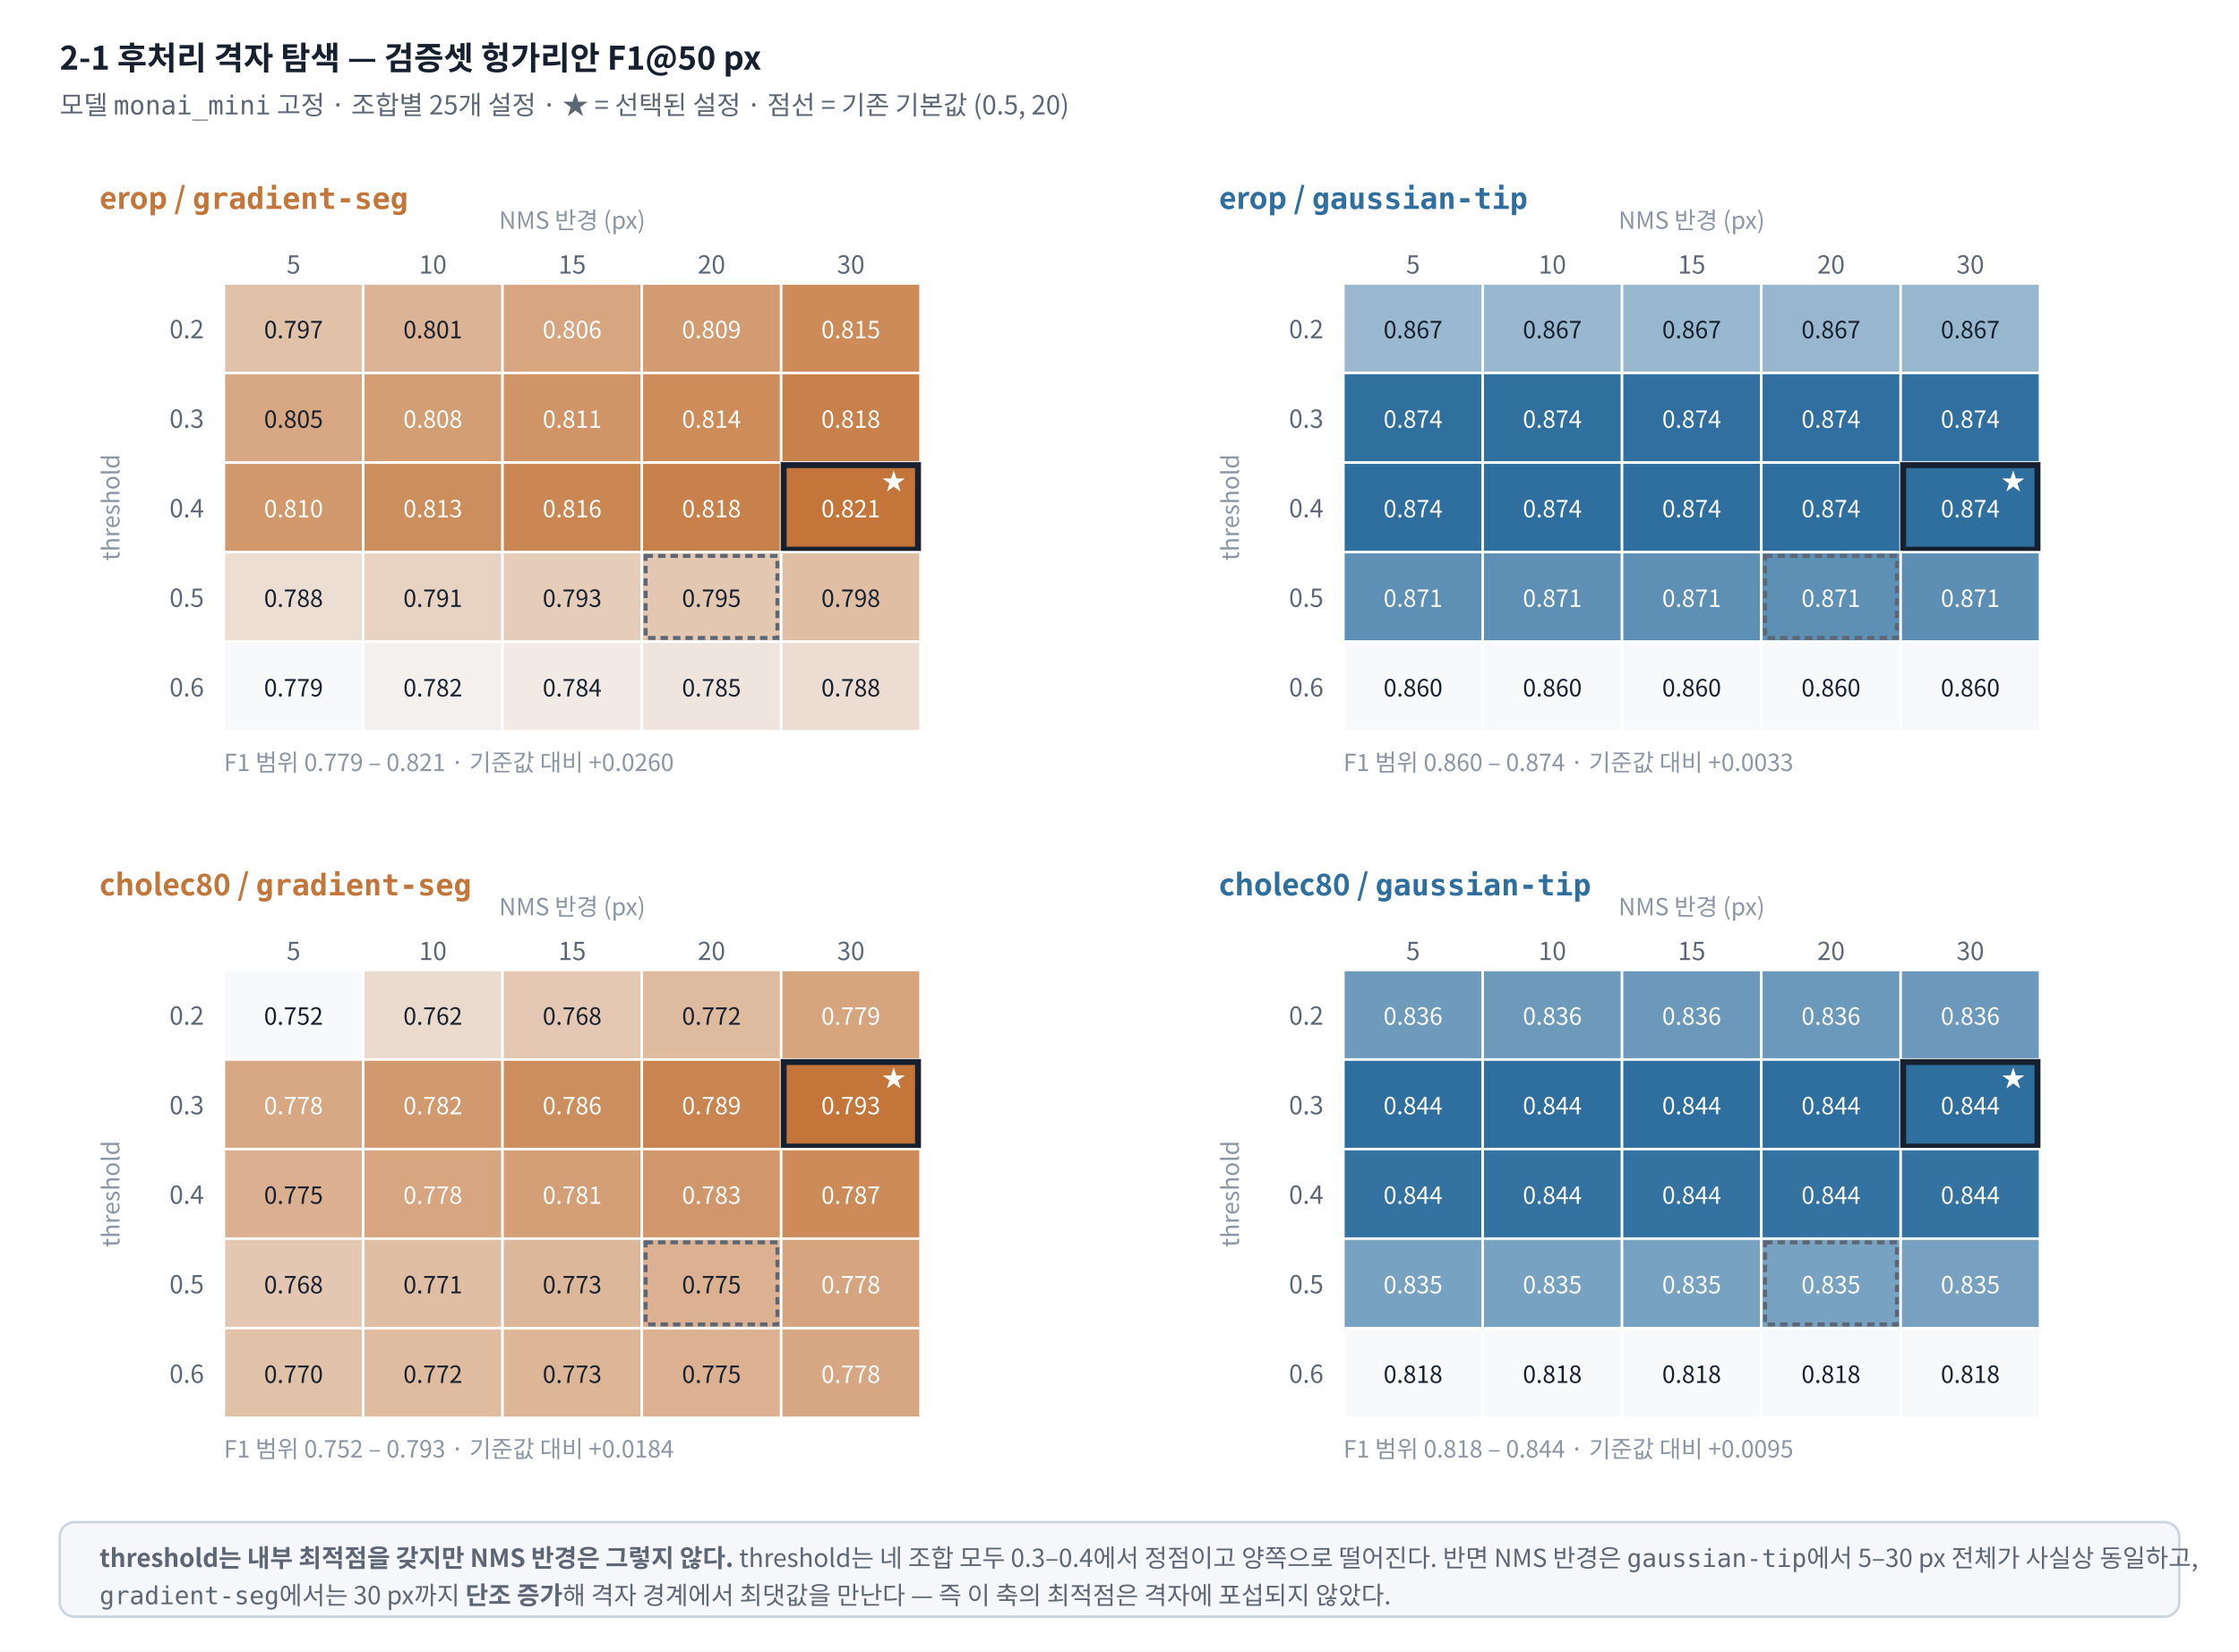
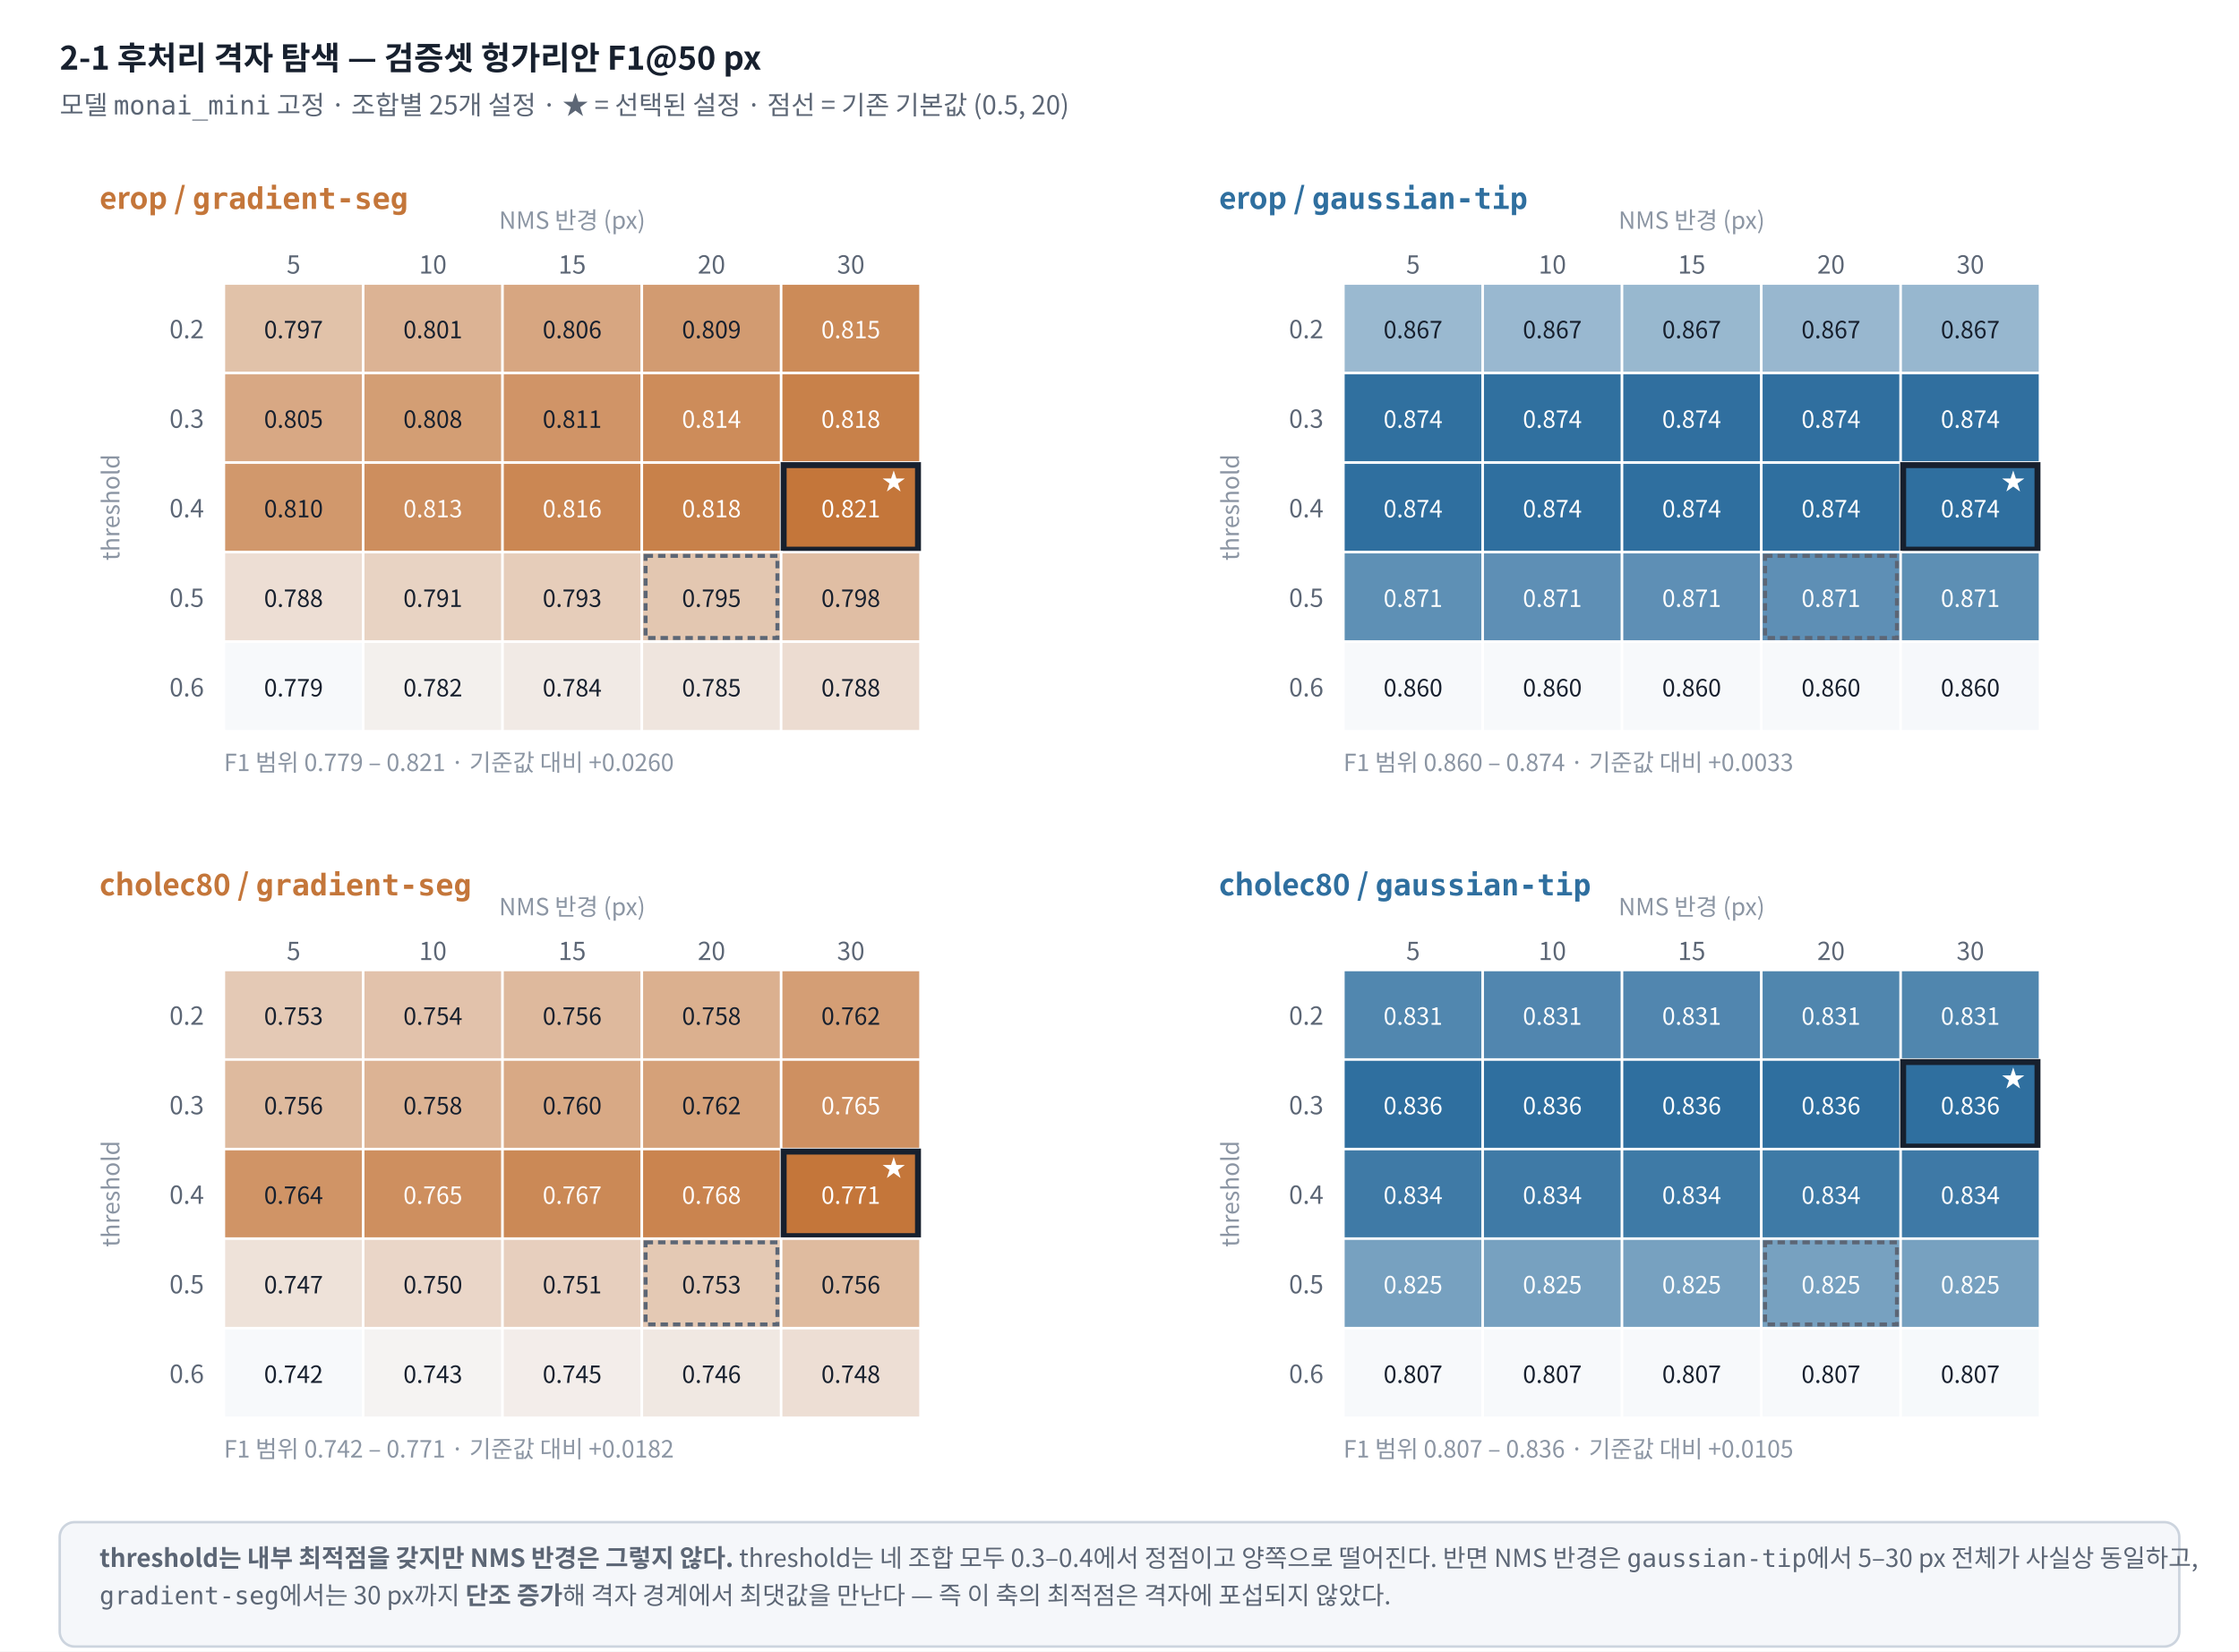
<svg xmlns="http://www.w3.org/2000/svg" width="900" height="664" viewBox="0 0 900 664" role="img" aria-label="threshold와 NMS 반경 격자에서의 검증셋 헝가리안 F1@50px 히트맵">
  <style>
    .t{font-family:'Noto Sans CJK KR','NanumGothic','Noto Sans CJK JP',sans-serif}
    .m{font-family:'D2Coding','DejaVu Sans Mono',monospace}
    .ti{font-size:13px;font-weight:700;fill:#17202e}
    .su{font-size:10.5px;fill:#5c6675}
    .ph{font-size:12px;font-weight:700}
    .ax{font-size:10px;fill:#5c6675}
    .axt{font-size:9.5px;fill:#8b95a3}
    .cv{font-size:9.5px}
+     .lb{font-size:10px;fill:#17202e}
+     .vl{font-size:9.5px;fill:#5c6675}
+     .dl{font-size:10px;font-weight:700}
    .note{font-size:10px;fill:#5c6675}
  </style>
  <rect width="900" height="664" fill="#ffffff" />
  <text x="24" y="28" class="t ti">2-1 후처리 격자 탐색 — 검증셋 헝가리안 F1@50 px</text>
  <text x="24" y="46" class="t su">모델 <tspan class="m" font-size="10.5">monai_mini</tspan> 고정 · 조합별 25개 설정 · ★ = 선택된 설정 · 점선 = 기존 기본값 (0.5, 20)</text>
  <text x="40" y="84" class="t ph" fill="#c4763a">erop / <tspan class="m" font-size="12">gradient-seg</tspan>
  </text>
  <text x="230" y="92" class="t axt" text-anchor="middle">NMS 반경 (px)</text>
  <text x="118" y="110" class="t ax" text-anchor="middle">5</text>
  <text x="174" y="110" class="t ax" text-anchor="middle">10</text>
  <text x="230" y="110" class="t ax" text-anchor="middle">15</text>
  <text x="286" y="110" class="t ax" text-anchor="middle">20</text>
  <text x="342" y="110" class="t ax" text-anchor="middle">30</text>
  <text x="82" y="136" class="t ax" text-anchor="end">0.2</text>
  <rect x="90" y="114" width="56" height="36" fill="#e1c2a9" stroke="#ffffff" />
  <text x="118" y="136" class="t cv" fill="#17202e" text-anchor="middle">0.797</text>
  <rect x="146" y="114" width="56" height="36" fill="#dcb394" stroke="#ffffff" />
  <text x="174" y="136" class="t cv" fill="#17202e" text-anchor="middle">0.801</text>
  <rect x="202" y="114" width="56" height="36" fill="#d7a681" stroke="#ffffff" />
-   <text x="230" y="136" class="t cv" fill="#ffffff" text-anchor="middle">0.806</text>
+   <text x="230" y="136" class="t cv" fill="#17202e" text-anchor="middle">0.806</text>
  <rect x="258" y="114" width="56" height="36" fill="#d29b71" stroke="#ffffff" />
-   <text x="286" y="136" class="t cv" fill="#ffffff" text-anchor="middle">0.809</text>
+   <text x="286" y="136" class="t cv" fill="#17202e" text-anchor="middle">0.809</text>
  <rect x="314" y="114" width="56" height="36" fill="#cc8b58" stroke="#ffffff" />
  <text x="342" y="136" class="t cv" fill="#ffffff" text-anchor="middle">0.815</text>
  <text x="82" y="172" class="t ax" text-anchor="end">0.3</text>
  <rect x="90" y="150" width="56" height="36" fill="#d8a884" stroke="#ffffff" />
  <text x="118" y="172" class="t cv" fill="#17202e" text-anchor="middle">0.805</text>
  <rect x="146" y="150" width="56" height="36" fill="#d39e74" stroke="#ffffff" />
-   <text x="174" y="172" class="t cv" fill="#ffffff" text-anchor="middle">0.808</text>
+   <text x="174" y="172" class="t cv" fill="#17202e" text-anchor="middle">0.808</text>
  <rect x="202" y="150" width="56" height="36" fill="#d09467" stroke="#ffffff" />
-   <text x="230" y="172" class="t cv" fill="#ffffff" text-anchor="middle">0.811</text>
+   <text x="230" y="172" class="t cv" fill="#17202e" text-anchor="middle">0.811</text>
  <rect x="258" y="150" width="56" height="36" fill="#cd8c5a" stroke="#ffffff" />
  <text x="286" y="172" class="t cv" fill="#ffffff" text-anchor="middle">0.814</text>
  <rect x="314" y="150" width="56" height="36" fill="#c8814a" stroke="#ffffff" />
  <text x="342" y="172" class="t cv" fill="#ffffff" text-anchor="middle">0.818</text>
  <text x="82" y="208" class="t ax" text-anchor="end">0.4</text>
  <rect x="90" y="186" width="56" height="36" fill="#d1986c" stroke="#ffffff" />
-   <text x="118" y="208" class="t cv" fill="#ffffff" text-anchor="middle">0.810</text>
+   <text x="118" y="208" class="t cv" fill="#17202e" text-anchor="middle">0.810</text>
  <rect x="146" y="186" width="56" height="36" fill="#cd8e5e" stroke="#ffffff" />
  <text x="174" y="208" class="t cv" fill="#ffffff" text-anchor="middle">0.813</text>
  <rect x="202" y="186" width="56" height="36" fill="#cb8753" stroke="#ffffff" />
  <text x="230" y="208" class="t cv" fill="#ffffff" text-anchor="middle">0.816</text>
  <rect x="258" y="186" width="56" height="36" fill="#c8814a" stroke="#ffffff" />
  <text x="286" y="208" class="t cv" fill="#ffffff" text-anchor="middle">0.818</text>
  <rect x="314" y="186" width="56" height="36" fill="#c4763a" stroke="#ffffff" />
  <text x="342" y="208" class="t cv" fill="#ffffff" text-anchor="middle">0.821</text>
  <rect x="315" y="187" width="54" height="34" fill="none" stroke="#17202e" stroke-width="2.4" />
  <text x="364" y="197" class="t cv" fill="#ffffff" text-anchor="end">★</text>
  <text x="82" y="244" class="t ax" text-anchor="end">0.5</text>
  <rect x="90" y="222" width="56" height="36" fill="#edded4" stroke="#ffffff" />
  <text x="118" y="244" class="t cv" fill="#17202e" text-anchor="middle">0.788</text>
  <rect x="146" y="222" width="56" height="36" fill="#e8d3c3" stroke="#ffffff" />
  <text x="174" y="244" class="t cv" fill="#17202e" text-anchor="middle">0.791</text>
  <rect x="202" y="222" width="56" height="36" fill="#e6cdba" stroke="#ffffff" />
  <text x="230" y="244" class="t cv" fill="#17202e" text-anchor="middle">0.793</text>
  <rect x="258" y="222" width="56" height="36" fill="#e3c7b1" stroke="#ffffff" />
  <text x="286" y="244" class="t cv" fill="#17202e" text-anchor="middle">0.795</text>
  <rect x="259.5" y="223.5" width="53" height="33" fill="none" stroke="#5c6675" stroke-width="1.6" stroke-dasharray="3 2" />
  <rect x="314" y="222" width="56" height="36" fill="#e0bea4" stroke="#ffffff" />
  <text x="342" y="244" class="t cv" fill="#17202e" text-anchor="middle">0.798</text>
  <text x="82" y="280" class="t ax" text-anchor="end">0.6</text>
  <rect x="90" y="258" width="56" height="36" fill="#f7f9fb" stroke="#ffffff" />
  <text x="118" y="280" class="t cv" fill="#17202e" text-anchor="middle">0.779</text>
  <rect x="146" y="258" width="56" height="36" fill="#f3f0ed" stroke="#ffffff" />
  <text x="174" y="280" class="t cv" fill="#17202e" text-anchor="middle">0.782</text>
  <rect x="202" y="258" width="56" height="36" fill="#f1eae5" stroke="#ffffff" />
  <text x="230" y="280" class="t cv" fill="#17202e" text-anchor="middle">0.784</text>
  <rect x="258" y="258" width="56" height="36" fill="#efe5de" stroke="#ffffff" />
  <text x="286" y="280" class="t cv" fill="#17202e" text-anchor="middle">0.785</text>
  <rect x="314" y="258" width="56" height="36" fill="#ecdcd1" stroke="#ffffff" />
  <text x="342" y="280" class="t cv" fill="#17202e" text-anchor="middle">0.788</text>
  <text x="48" y="204" class="t axt" text-anchor="middle" transform="rotate(-90 48 204)">threshold</text>
  <text x="90" y="310" class="t axt">F1 범위 0.779 – 0.821  ·  기준값 대비 +0.0260</text>
  <text x="490" y="84" class="t ph" fill="#2f6f9f">erop / <tspan class="m" font-size="12">gaussian-tip</tspan>
  </text>
  <text x="680" y="92" class="t axt" text-anchor="middle">NMS 반경 (px)</text>
  <text x="568" y="110" class="t ax" text-anchor="middle">5</text>
  <text x="624" y="110" class="t ax" text-anchor="middle">10</text>
  <text x="680" y="110" class="t ax" text-anchor="middle">15</text>
  <text x="736" y="110" class="t ax" text-anchor="middle">20</text>
  <text x="792" y="110" class="t ax" text-anchor="middle">30</text>
  <text x="532" y="136" class="t ax" text-anchor="end">0.2</text>
  <rect x="540" y="114" width="56" height="36" fill="#9ab9d0" stroke="#ffffff" />
  <text x="568" y="136" class="t cv" fill="#17202e" text-anchor="middle">0.867</text>
  <rect x="596" y="114" width="56" height="36" fill="#99b8d0" stroke="#ffffff" />
  <text x="624" y="136" class="t cv" fill="#17202e" text-anchor="middle">0.867</text>
  <rect x="652" y="114" width="56" height="36" fill="#98b8cf" stroke="#ffffff" />
  <text x="680" y="136" class="t cv" fill="#17202e" text-anchor="middle">0.867</text>
  <rect x="708" y="114" width="56" height="36" fill="#98b7cf" stroke="#ffffff" />
  <text x="736" y="136" class="t cv" fill="#17202e" text-anchor="middle">0.867</text>
  <rect x="764" y="114" width="56" height="36" fill="#97b7cf" stroke="#ffffff" />
  <text x="792" y="136" class="t cv" fill="#17202e" text-anchor="middle">0.867</text>
  <text x="532" y="172" class="t ax" text-anchor="end">0.3</text>
  <rect x="540" y="150" width="56" height="36" fill="#30709f" stroke="#ffffff" />
  <text x="568" y="172" class="t cv" fill="#ffffff" text-anchor="middle">0.874</text>
  <rect x="596" y="150" width="56" height="36" fill="#30709f" stroke="#ffffff" />
  <text x="624" y="172" class="t cv" fill="#ffffff" text-anchor="middle">0.874</text>
  <rect x="652" y="150" width="56" height="36" fill="#306f9f" stroke="#ffffff" />
  <text x="680" y="172" class="t cv" fill="#ffffff" text-anchor="middle">0.874</text>
  <rect x="708" y="150" width="56" height="36" fill="#306f9f" stroke="#ffffff" />
  <text x="736" y="172" class="t cv" fill="#ffffff" text-anchor="middle">0.874</text>
  <rect x="764" y="150" width="56" height="36" fill="#306f9f" stroke="#ffffff" />
  <text x="792" y="172" class="t cv" fill="#ffffff" text-anchor="middle">0.874</text>
  <text x="532" y="208" class="t ax" text-anchor="end">0.4</text>
  <rect x="540" y="186" width="56" height="36" fill="#2f6f9f" stroke="#ffffff" />
  <text x="568" y="208" class="t cv" fill="#ffffff" text-anchor="middle">0.874</text>
  <rect x="596" y="186" width="56" height="36" fill="#2f6f9f" stroke="#ffffff" />
  <text x="624" y="208" class="t cv" fill="#ffffff" text-anchor="middle">0.874</text>
  <rect x="652" y="186" width="56" height="36" fill="#2f6f9f" stroke="#ffffff" />
  <text x="680" y="208" class="t cv" fill="#ffffff" text-anchor="middle">0.874</text>
  <rect x="708" y="186" width="56" height="36" fill="#2f6f9f" stroke="#ffffff" />
  <text x="736" y="208" class="t cv" fill="#ffffff" text-anchor="middle">0.874</text>
  <rect x="764" y="186" width="56" height="36" fill="#2f6f9f" stroke="#ffffff" />
  <text x="792" y="208" class="t cv" fill="#ffffff" text-anchor="middle">0.874</text>
  <rect x="765" y="187" width="54" height="34" fill="none" stroke="#17202e" stroke-width="2.4" />
  <text x="814" y="197" class="t cv" fill="#ffffff" text-anchor="end">★</text>
  <text x="532" y="244" class="t ax" text-anchor="end">0.5</text>
  <rect x="540" y="222" width="56" height="36" fill="#5e90b5" stroke="#ffffff" />
  <text x="568" y="244" class="t cv" fill="#ffffff" text-anchor="middle">0.871</text>
  <rect x="596" y="222" width="56" height="36" fill="#5e8fb5" stroke="#ffffff" />
  <text x="624" y="244" class="t cv" fill="#ffffff" text-anchor="middle">0.871</text>
  <rect x="652" y="222" width="56" height="36" fill="#5e8fb5" stroke="#ffffff" />
  <text x="680" y="244" class="t cv" fill="#ffffff" text-anchor="middle">0.871</text>
  <rect x="708" y="222" width="56" height="36" fill="#5e8fb5" stroke="#ffffff" />
  <text x="736" y="244" class="t cv" fill="#ffffff" text-anchor="middle">0.871</text>
  <rect x="709.5" y="223.5" width="53" height="33" fill="none" stroke="#5c6675" stroke-width="1.6" stroke-dasharray="3 2" />
  <rect x="764" y="222" width="56" height="36" fill="#5d8fb4" stroke="#ffffff" />
  <text x="792" y="244" class="t cv" fill="#ffffff" text-anchor="middle">0.871</text>
  <text x="532" y="280" class="t ax" text-anchor="end">0.6</text>
  <rect x="540" y="258" width="56" height="36" fill="#f7f9fb" stroke="#ffffff" />
  <text x="568" y="280" class="t cv" fill="#17202e" text-anchor="middle">0.860</text>
  <rect x="596" y="258" width="56" height="36" fill="#f7f9fb" stroke="#ffffff" />
  <text x="624" y="280" class="t cv" fill="#17202e" text-anchor="middle">0.860</text>
  <rect x="652" y="258" width="56" height="36" fill="#f7f9fb" stroke="#ffffff" />
  <text x="680" y="280" class="t cv" fill="#17202e" text-anchor="middle">0.860</text>
  <rect x="708" y="258" width="56" height="36" fill="#f7f9fb" stroke="#ffffff" />
  <text x="736" y="280" class="t cv" fill="#17202e" text-anchor="middle">0.860</text>
  <rect x="764" y="258" width="56" height="36" fill="#f6f8fb" stroke="#ffffff" />
  <text x="792" y="280" class="t cv" fill="#17202e" text-anchor="middle">0.860</text>
  <text x="498" y="204" class="t axt" text-anchor="middle" transform="rotate(-90 498 204)">threshold</text>
  <text x="540" y="310" class="t axt">F1 범위 0.860 – 0.874  ·  기준값 대비 +0.0033</text>
  <text x="40" y="360" class="t ph" fill="#c4763a">cholec80 / <tspan class="m" font-size="12">gradient-seg</tspan>
  </text>
  <text x="230" y="368" class="t axt" text-anchor="middle">NMS 반경 (px)</text>
  <text x="118" y="386" class="t ax" text-anchor="middle">5</text>
  <text x="174" y="386" class="t ax" text-anchor="middle">10</text>
  <text x="230" y="386" class="t ax" text-anchor="middle">15</text>
  <text x="286" y="386" class="t ax" text-anchor="middle">20</text>
  <text x="342" y="386" class="t ax" text-anchor="middle">30</text>
  <text x="82" y="412" class="t ax" text-anchor="end">0.2</text>
-   <rect x="90" y="390" width="56" height="36" fill="#f7f9fb" stroke="#ffffff" />
-   <text x="118" y="412" class="t cv" fill="#17202e" text-anchor="middle">0.752</text>
-   <rect x="146" y="390" width="56" height="36" fill="#ebdbce" stroke="#ffffff" />
-   <text x="174" y="412" class="t cv" fill="#17202e" text-anchor="middle">0.762</text>
-   <rect x="202" y="390" width="56" height="36" fill="#e4c8b3" stroke="#ffffff" />
-   <text x="230" y="412" class="t cv" fill="#17202e" text-anchor="middle">0.768</text>
-   <rect x="258" y="390" width="56" height="36" fill="#deba9e" stroke="#ffffff" />
-   <text x="286" y="412" class="t cv" fill="#17202e" text-anchor="middle">0.772</text>
-   <rect x="314" y="390" width="56" height="36" fill="#d6a47d" stroke="#ffffff" />
-   <text x="342" y="412" class="t cv" fill="#ffffff" text-anchor="middle">0.779</text>
+   <rect x="90" y="390" width="56" height="36" fill="#e4c9b5" stroke="#ffffff" />
+   <text x="118" y="412" class="t cv" fill="#17202e" text-anchor="middle">0.753</text>
+   <rect x="146" y="390" width="56" height="36" fill="#e2c2ab" stroke="#ffffff" />
+   <text x="174" y="412" class="t cv" fill="#17202e" text-anchor="middle">0.754</text>
+   <rect x="202" y="390" width="56" height="36" fill="#deb99d" stroke="#ffffff" />
+   <text x="230" y="412" class="t cv" fill="#17202e" text-anchor="middle">0.756</text>
+   <rect x="258" y="390" width="56" height="36" fill="#dbb08f" stroke="#ffffff" />
+   <text x="286" y="412" class="t cv" fill="#17202e" text-anchor="middle">0.758</text>
+   <rect x="314" y="390" width="56" height="36" fill="#d49e75" stroke="#ffffff" />
+   <text x="342" y="412" class="t cv" fill="#17202e" text-anchor="middle">0.762</text>
  <text x="82" y="448" class="t ax" text-anchor="end">0.3</text>
-   <rect x="90" y="426" width="56" height="36" fill="#d7a883" stroke="#ffffff" />
-   <text x="118" y="448" class="t cv" fill="#ffffff" text-anchor="middle">0.778</text>
-   <rect x="146" y="426" width="56" height="36" fill="#d2996e" stroke="#ffffff" />
-   <text x="174" y="448" class="t cv" fill="#ffffff" text-anchor="middle">0.782</text>
-   <rect x="202" y="426" width="56" height="36" fill="#cd8e5e" stroke="#ffffff" />
-   <text x="230" y="448" class="t cv" fill="#ffffff" text-anchor="middle">0.786</text>
-   <rect x="258" y="426" width="56" height="36" fill="#c9844f" stroke="#ffffff" />
-   <text x="286" y="448" class="t cv" fill="#ffffff" text-anchor="middle">0.789</text>
-   <rect x="314" y="426" width="56" height="36" fill="#c4763a" stroke="#ffffff" />
-   <text x="342" y="448" class="t cv" fill="#ffffff" text-anchor="middle">0.793</text>
-   <rect x="315" y="427" width="54" height="34" fill="none" stroke="#17202e" stroke-width="2.4" />
-   <text x="364" y="437" class="t cv" fill="#ffffff" text-anchor="end">★</text>
+   <rect x="90" y="426" width="56" height="36" fill="#deba9e" stroke="#ffffff" />
+   <text x="118" y="448" class="t cv" fill="#17202e" text-anchor="middle">0.756</text>
+   <rect x="146" y="426" width="56" height="36" fill="#dcb394" stroke="#ffffff" />
+   <text x="174" y="448" class="t cv" fill="#17202e" text-anchor="middle">0.758</text>
+   <rect x="202" y="426" width="56" height="36" fill="#d8a985" stroke="#ffffff" />
+   <text x="230" y="448" class="t cv" fill="#17202e" text-anchor="middle">0.760</text>
+   <rect x="258" y="426" width="56" height="36" fill="#d5a179" stroke="#ffffff" />
+   <text x="286" y="448" class="t cv" fill="#17202e" text-anchor="middle">0.762</text>
+   <rect x="314" y="426" width="56" height="36" fill="#ce9061" stroke="#ffffff" />
+   <text x="342" y="448" class="t cv" fill="#ffffff" text-anchor="middle">0.765</text>
  <text x="82" y="484" class="t ax" text-anchor="end">0.4</text>
-   <rect x="90" y="462" width="56" height="36" fill="#dbb090" stroke="#ffffff" />
-   <text x="118" y="484" class="t cv" fill="#17202e" text-anchor="middle">0.775</text>
-   <rect x="146" y="462" width="56" height="36" fill="#d7a681" stroke="#ffffff" />
-   <text x="174" y="484" class="t cv" fill="#ffffff" text-anchor="middle">0.778</text>
-   <rect x="202" y="462" width="56" height="36" fill="#d49e76" stroke="#ffffff" />
-   <text x="230" y="484" class="t cv" fill="#ffffff" text-anchor="middle">0.781</text>
-   <rect x="258" y="462" width="56" height="36" fill="#d1976b" stroke="#ffffff" />
-   <text x="286" y="484" class="t cv" fill="#ffffff" text-anchor="middle">0.783</text>
-   <rect x="314" y="462" width="56" height="36" fill="#cc8b59" stroke="#ffffff" />
-   <text x="342" y="484" class="t cv" fill="#ffffff" text-anchor="middle">0.787</text>
+   <rect x="90" y="462" width="56" height="36" fill="#d09466" stroke="#ffffff" />
+   <text x="118" y="484" class="t cv" fill="#17202e" text-anchor="middle">0.764</text>
+   <rect x="146" y="462" width="56" height="36" fill="#ce8f5f" stroke="#ffffff" />
+   <text x="174" y="484" class="t cv" fill="#ffffff" text-anchor="middle">0.765</text>
+   <rect x="202" y="462" width="56" height="36" fill="#cb8956" stroke="#ffffff" />
+   <text x="230" y="484" class="t cv" fill="#ffffff" text-anchor="middle">0.767</text>
+   <rect x="258" y="462" width="56" height="36" fill="#ca844f" stroke="#ffffff" />
+   <text x="286" y="484" class="t cv" fill="#ffffff" text-anchor="middle">0.768</text>
+   <rect x="314" y="462" width="56" height="36" fill="#c4763a" stroke="#ffffff" />
+   <text x="342" y="484" class="t cv" fill="#ffffff" text-anchor="middle">0.771</text>
+   <rect x="315" y="463" width="54" height="34" fill="none" stroke="#17202e" stroke-width="2.4" />
+   <text x="364" y="473" class="t cv" fill="#ffffff" text-anchor="end">★</text>
  <text x="82" y="520" class="t ax" text-anchor="end">0.5</text>
-   <rect x="90" y="498" width="56" height="36" fill="#e4c7b2" stroke="#ffffff" />
-   <text x="118" y="520" class="t cv" fill="#17202e" text-anchor="middle">0.768</text>
-   <rect x="146" y="498" width="56" height="36" fill="#e0bea4" stroke="#ffffff" />
-   <text x="174" y="520" class="t cv" fill="#17202e" text-anchor="middle">0.771</text>
-   <rect x="202" y="498" width="56" height="36" fill="#ddb79a" stroke="#ffffff" />
-   <text x="230" y="520" class="t cv" fill="#17202e" text-anchor="middle">0.773</text>
-   <rect x="258" y="498" width="56" height="36" fill="#dbb191" stroke="#ffffff" />
-   <text x="286" y="520" class="t cv" fill="#17202e" text-anchor="middle">0.775</text>
+   <rect x="90" y="498" width="56" height="36" fill="#eee2d9" stroke="#ffffff" />
+   <text x="118" y="520" class="t cv" fill="#17202e" text-anchor="middle">0.747</text>
+   <rect x="146" y="498" width="56" height="36" fill="#ead6c8" stroke="#ffffff" />
+   <text x="174" y="520" class="t cv" fill="#17202e" text-anchor="middle">0.750</text>
+   <rect x="202" y="498" width="56" height="36" fill="#e7cfbe" stroke="#ffffff" />
+   <text x="230" y="520" class="t cv" fill="#17202e" text-anchor="middle">0.751</text>
+   <rect x="258" y="498" width="56" height="36" fill="#e4c9b4" stroke="#ffffff" />
+   <text x="286" y="520" class="t cv" fill="#17202e" text-anchor="middle">0.753</text>
  <rect x="259.5" y="499.5" width="53" height="33" fill="none" stroke="#5c6675" stroke-width="1.6" stroke-dasharray="3 2" />
-   <rect x="314" y="498" width="56" height="36" fill="#d6a580" stroke="#ffffff" />
-   <text x="342" y="520" class="t cv" fill="#ffffff" text-anchor="middle">0.778</text>
+   <rect x="314" y="498" width="56" height="36" fill="#dfbb9f" stroke="#ffffff" />
+   <text x="342" y="520" class="t cv" fill="#17202e" text-anchor="middle">0.756</text>
  <text x="82" y="556" class="t ax" text-anchor="end">0.6</text>
-   <rect x="90" y="534" width="56" height="36" fill="#e1c1a8" stroke="#ffffff" />
-   <text x="118" y="556" class="t cv" fill="#17202e" text-anchor="middle">0.770</text>
-   <rect x="146" y="534" width="56" height="36" fill="#dfbb9f" stroke="#ffffff" />
-   <text x="174" y="556" class="t cv" fill="#17202e" text-anchor="middle">0.772</text>
-   <rect x="202" y="534" width="56" height="36" fill="#ddb698" stroke="#ffffff" />
-   <text x="230" y="556" class="t cv" fill="#17202e" text-anchor="middle">0.773</text>
-   <rect x="258" y="534" width="56" height="36" fill="#dbb191" stroke="#ffffff" />
-   <text x="286" y="556" class="t cv" fill="#17202e" text-anchor="middle">0.775</text>
-   <rect x="314" y="534" width="56" height="36" fill="#d7a783" stroke="#ffffff" />
-   <text x="342" y="556" class="t cv" fill="#ffffff" text-anchor="middle">0.778</text>
+   <rect x="90" y="534" width="56" height="36" fill="#f7f9fb" stroke="#ffffff" />
+   <text x="118" y="556" class="t cv" fill="#17202e" text-anchor="middle">0.742</text>
+   <rect x="146" y="534" width="56" height="36" fill="#f5f3f2" stroke="#ffffff" />
+   <text x="174" y="556" class="t cv" fill="#17202e" text-anchor="middle">0.743</text>
+   <rect x="202" y="534" width="56" height="36" fill="#f3edea" stroke="#ffffff" />
+   <text x="230" y="556" class="t cv" fill="#17202e" text-anchor="middle">0.745</text>
+   <rect x="258" y="534" width="56" height="36" fill="#f0e8e2" stroke="#ffffff" />
+   <text x="286" y="556" class="t cv" fill="#17202e" text-anchor="middle">0.746</text>
+   <rect x="314" y="534" width="56" height="36" fill="#edded4" stroke="#ffffff" />
+   <text x="342" y="556" class="t cv" fill="#17202e" text-anchor="middle">0.748</text>
  <text x="48" y="480" class="t axt" text-anchor="middle" transform="rotate(-90 48 480)">threshold</text>
-   <text x="90" y="586" class="t axt">F1 범위 0.752 – 0.793  ·  기준값 대비 +0.0184</text>
+   <text x="90" y="586" class="t axt">F1 범위 0.742 – 0.771  ·  기준값 대비 +0.0182</text>
  <text x="490" y="360" class="t ph" fill="#2f6f9f">cholec80 / <tspan class="m" font-size="12">gaussian-tip</tspan>
  </text>
  <text x="680" y="368" class="t axt" text-anchor="middle">NMS 반경 (px)</text>
  <text x="568" y="386" class="t ax" text-anchor="middle">5</text>
  <text x="624" y="386" class="t ax" text-anchor="middle">10</text>
  <text x="680" y="386" class="t ax" text-anchor="middle">15</text>
  <text x="736" y="386" class="t ax" text-anchor="middle">20</text>
  <text x="792" y="386" class="t ax" text-anchor="middle">30</text>
  <text x="532" y="412" class="t ax" text-anchor="end">0.2</text>
-   <rect x="540" y="390" width="56" height="36" fill="#6e9abc" stroke="#ffffff" />
-   <text x="568" y="412" class="t cv" fill="#ffffff" text-anchor="middle">0.836</text>
-   <rect x="596" y="390" width="56" height="36" fill="#6d9abb" stroke="#ffffff" />
-   <text x="624" y="412" class="t cv" fill="#ffffff" text-anchor="middle">0.836</text>
-   <rect x="652" y="390" width="56" height="36" fill="#6c99bb" stroke="#ffffff" />
-   <text x="680" y="412" class="t cv" fill="#ffffff" text-anchor="middle">0.836</text>
-   <rect x="708" y="390" width="56" height="36" fill="#6b99bb" stroke="#ffffff" />
-   <text x="736" y="412" class="t cv" fill="#ffffff" text-anchor="middle">0.836</text>
-   <rect x="764" y="390" width="56" height="36" fill="#6b98bb" stroke="#ffffff" />
-   <text x="792" y="412" class="t cv" fill="#ffffff" text-anchor="middle">0.836</text>
+   <rect x="540" y="390" width="56" height="36" fill="#5187af" stroke="#ffffff" />
+   <text x="568" y="412" class="t cv" fill="#ffffff" text-anchor="middle">0.831</text>
+   <rect x="596" y="390" width="56" height="36" fill="#5186af" stroke="#ffffff" />
+   <text x="624" y="412" class="t cv" fill="#ffffff" text-anchor="middle">0.831</text>
+   <rect x="652" y="390" width="56" height="36" fill="#5186af" stroke="#ffffff" />
+   <text x="680" y="412" class="t cv" fill="#ffffff" text-anchor="middle">0.831</text>
+   <rect x="708" y="390" width="56" height="36" fill="#5086ae" stroke="#ffffff" />
+   <text x="736" y="412" class="t cv" fill="#ffffff" text-anchor="middle">0.831</text>
+   <rect x="764" y="390" width="56" height="36" fill="#5086ae" stroke="#ffffff" />
+   <text x="792" y="412" class="t cv" fill="#ffffff" text-anchor="middle">0.831</text>
  <text x="532" y="448" class="t ax" text-anchor="end">0.3</text>
  <rect x="540" y="426" width="56" height="36" fill="#2f6f9f" stroke="#ffffff" />
-   <text x="568" y="448" class="t cv" fill="#ffffff" text-anchor="middle">0.844</text>
+   <text x="568" y="448" class="t cv" fill="#ffffff" text-anchor="middle">0.836</text>
  <rect x="596" y="426" width="56" height="36" fill="#2f6f9f" stroke="#ffffff" />
-   <text x="624" y="448" class="t cv" fill="#ffffff" text-anchor="middle">0.844</text>
+   <text x="624" y="448" class="t cv" fill="#ffffff" text-anchor="middle">0.836</text>
  <rect x="652" y="426" width="56" height="36" fill="#2f6f9f" stroke="#ffffff" />
-   <text x="680" y="448" class="t cv" fill="#ffffff" text-anchor="middle">0.844</text>
+   <text x="680" y="448" class="t cv" fill="#ffffff" text-anchor="middle">0.836</text>
  <rect x="708" y="426" width="56" height="36" fill="#2f6f9f" stroke="#ffffff" />
-   <text x="736" y="448" class="t cv" fill="#ffffff" text-anchor="middle">0.844</text>
+   <text x="736" y="448" class="t cv" fill="#ffffff" text-anchor="middle">0.836</text>
  <rect x="764" y="426" width="56" height="36" fill="#2f6f9f" stroke="#ffffff" />
-   <text x="792" y="448" class="t cv" fill="#ffffff" text-anchor="middle">0.844</text>
+   <text x="792" y="448" class="t cv" fill="#ffffff" text-anchor="middle">0.836</text>
  <rect x="765" y="427" width="54" height="34" fill="none" stroke="#17202e" stroke-width="2.4" />
  <text x="814" y="437" class="t cv" fill="#ffffff" text-anchor="end">★</text>
  <text x="532" y="484" class="t ax" text-anchor="end">0.4</text>
-   <rect x="540" y="462" width="56" height="36" fill="#3472a1" stroke="#ffffff" />
-   <text x="568" y="484" class="t cv" fill="#ffffff" text-anchor="middle">0.844</text>
-   <rect x="596" y="462" width="56" height="36" fill="#3472a1" stroke="#ffffff" />
-   <text x="624" y="484" class="t cv" fill="#ffffff" text-anchor="middle">0.844</text>
-   <rect x="652" y="462" width="56" height="36" fill="#3472a1" stroke="#ffffff" />
-   <text x="680" y="484" class="t cv" fill="#ffffff" text-anchor="middle">0.844</text>
-   <rect x="708" y="462" width="56" height="36" fill="#3472a1" stroke="#ffffff" />
-   <text x="736" y="484" class="t cv" fill="#ffffff" text-anchor="middle">0.844</text>
-   <rect x="764" y="462" width="56" height="36" fill="#3372a1" stroke="#ffffff" />
-   <text x="792" y="484" class="t cv" fill="#ffffff" text-anchor="middle">0.844</text>
+   <rect x="540" y="462" width="56" height="36" fill="#3f7aa6" stroke="#ffffff" />
+   <text x="568" y="484" class="t cv" fill="#ffffff" text-anchor="middle">0.834</text>
+   <rect x="596" y="462" width="56" height="36" fill="#3f7aa6" stroke="#ffffff" />
+   <text x="624" y="484" class="t cv" fill="#ffffff" text-anchor="middle">0.834</text>
+   <rect x="652" y="462" width="56" height="36" fill="#3e7aa6" stroke="#ffffff" />
+   <text x="680" y="484" class="t cv" fill="#ffffff" text-anchor="middle">0.834</text>
+   <rect x="708" y="462" width="56" height="36" fill="#3e7aa6" stroke="#ffffff" />
+   <text x="736" y="484" class="t cv" fill="#ffffff" text-anchor="middle">0.834</text>
+   <rect x="764" y="462" width="56" height="36" fill="#3e79a6" stroke="#ffffff" />
+   <text x="792" y="484" class="t cv" fill="#ffffff" text-anchor="middle">0.834</text>
  <text x="532" y="520" class="t ax" text-anchor="end">0.5</text>
-   <rect x="540" y="498" width="56" height="36" fill="#78a2c1" stroke="#ffffff" />
-   <text x="568" y="520" class="t cv" fill="#ffffff" text-anchor="middle">0.835</text>
-   <rect x="596" y="498" width="56" height="36" fill="#78a2c1" stroke="#ffffff" />
-   <text x="624" y="520" class="t cv" fill="#ffffff" text-anchor="middle">0.835</text>
-   <rect x="652" y="498" width="56" height="36" fill="#78a2c1" stroke="#ffffff" />
-   <text x="680" y="520" class="t cv" fill="#ffffff" text-anchor="middle">0.835</text>
-   <rect x="708" y="498" width="56" height="36" fill="#78a2c1" stroke="#ffffff" />
-   <text x="736" y="520" class="t cv" fill="#ffffff" text-anchor="middle">0.835</text>
+   <rect x="540" y="498" width="56" height="36" fill="#77a1c0" stroke="#ffffff" />
+   <text x="568" y="520" class="t cv" fill="#ffffff" text-anchor="middle">0.825</text>
+   <rect x="596" y="498" width="56" height="36" fill="#77a1c0" stroke="#ffffff" />
+   <text x="624" y="520" class="t cv" fill="#ffffff" text-anchor="middle">0.825</text>
+   <rect x="652" y="498" width="56" height="36" fill="#77a1c0" stroke="#ffffff" />
+   <text x="680" y="520" class="t cv" fill="#ffffff" text-anchor="middle">0.825</text>
+   <rect x="708" y="498" width="56" height="36" fill="#77a1c0" stroke="#ffffff" />
+   <text x="736" y="520" class="t cv" fill="#ffffff" text-anchor="middle">0.825</text>
  <rect x="709.5" y="499.5" width="53" height="33" fill="none" stroke="#5c6675" stroke-width="1.6" stroke-dasharray="3 2" />
-   <rect x="764" y="498" width="56" height="36" fill="#78a1c1" stroke="#ffffff" />
-   <text x="792" y="520" class="t cv" fill="#ffffff" text-anchor="middle">0.835</text>
+   <rect x="764" y="498" width="56" height="36" fill="#77a1c0" stroke="#ffffff" />
+   <text x="792" y="520" class="t cv" fill="#ffffff" text-anchor="middle">0.825</text>
  <text x="532" y="556" class="t ax" text-anchor="end">0.6</text>
  <rect x="540" y="534" width="56" height="36" fill="#f7f9fb" stroke="#ffffff" />
-   <text x="568" y="556" class="t cv" fill="#17202e" text-anchor="middle">0.818</text>
+   <text x="568" y="556" class="t cv" fill="#17202e" text-anchor="middle">0.807</text>
  <rect x="596" y="534" width="56" height="36" fill="#f7f9fb" stroke="#ffffff" />
-   <text x="624" y="556" class="t cv" fill="#17202e" text-anchor="middle">0.818</text>
+   <text x="624" y="556" class="t cv" fill="#17202e" text-anchor="middle">0.807</text>
  <rect x="652" y="534" width="56" height="36" fill="#f7f9fb" stroke="#ffffff" />
-   <text x="680" y="556" class="t cv" fill="#17202e" text-anchor="middle">0.818</text>
-   <rect x="708" y="534" width="56" height="36" fill="#f6f9fb" stroke="#ffffff" />
-   <text x="736" y="556" class="t cv" fill="#17202e" text-anchor="middle">0.818</text>
-   <rect x="764" y="534" width="56" height="36" fill="#f7f9fb" stroke="#ffffff" />
-   <text x="792" y="556" class="t cv" fill="#17202e" text-anchor="middle">0.818</text>
+   <text x="680" y="556" class="t cv" fill="#17202e" text-anchor="middle">0.807</text>
+   <rect x="708" y="534" width="56" height="36" fill="#f7f9fb" stroke="#ffffff" />
+   <text x="736" y="556" class="t cv" fill="#17202e" text-anchor="middle">0.807</text>
+   <rect x="764" y="534" width="56" height="36" fill="#f6f9fb" stroke="#ffffff" />
+   <text x="792" y="556" class="t cv" fill="#17202e" text-anchor="middle">0.807</text>
  <text x="498" y="480" class="t axt" text-anchor="middle" transform="rotate(-90 498 480)">threshold</text>
-   <text x="540" y="586" class="t axt">F1 범위 0.818 – 0.844  ·  기준값 대비 +0.0095</text>
-   <rect x="24" y="612" width="852" height="38" rx="6" fill="#f5f7fa" stroke="#ccd4de" />
+   <text x="540" y="586" class="t axt">F1 범위 0.807 – 0.836  ·  기준값 대비 +0.0105</text>
+   <rect x="24" y="612" width="852" height="50" rx="6" fill="#f5f7fa" stroke="#ccd4de" />
  <text x="40" y="630" class="t note">
    <tspan font-weight="700">threshold는 내부 최적점을 갖지만 NMS 반경은 그렇지 않다.</tspan> threshold는 네 조합 모두 0.3–0.4에서 정점이고 양쪽으로 떨어진다. 반면 NMS 반경은 <tspan class="m" font-size="10">gaussian-tip</tspan>에서 5–30 px 전체가 사실상 동일하고,</text>
  <text x="40" y="645" class="t note">
    <tspan class="m" font-size="10">gradient-seg</tspan>에서는 30 px까지 <tspan font-weight="700">단조 증가</tspan>해 격자 경계에서 최댓값을 만난다 — 즉 이 축의 최적점은 격자에 포섭되지 않았다.</text>
</svg>
